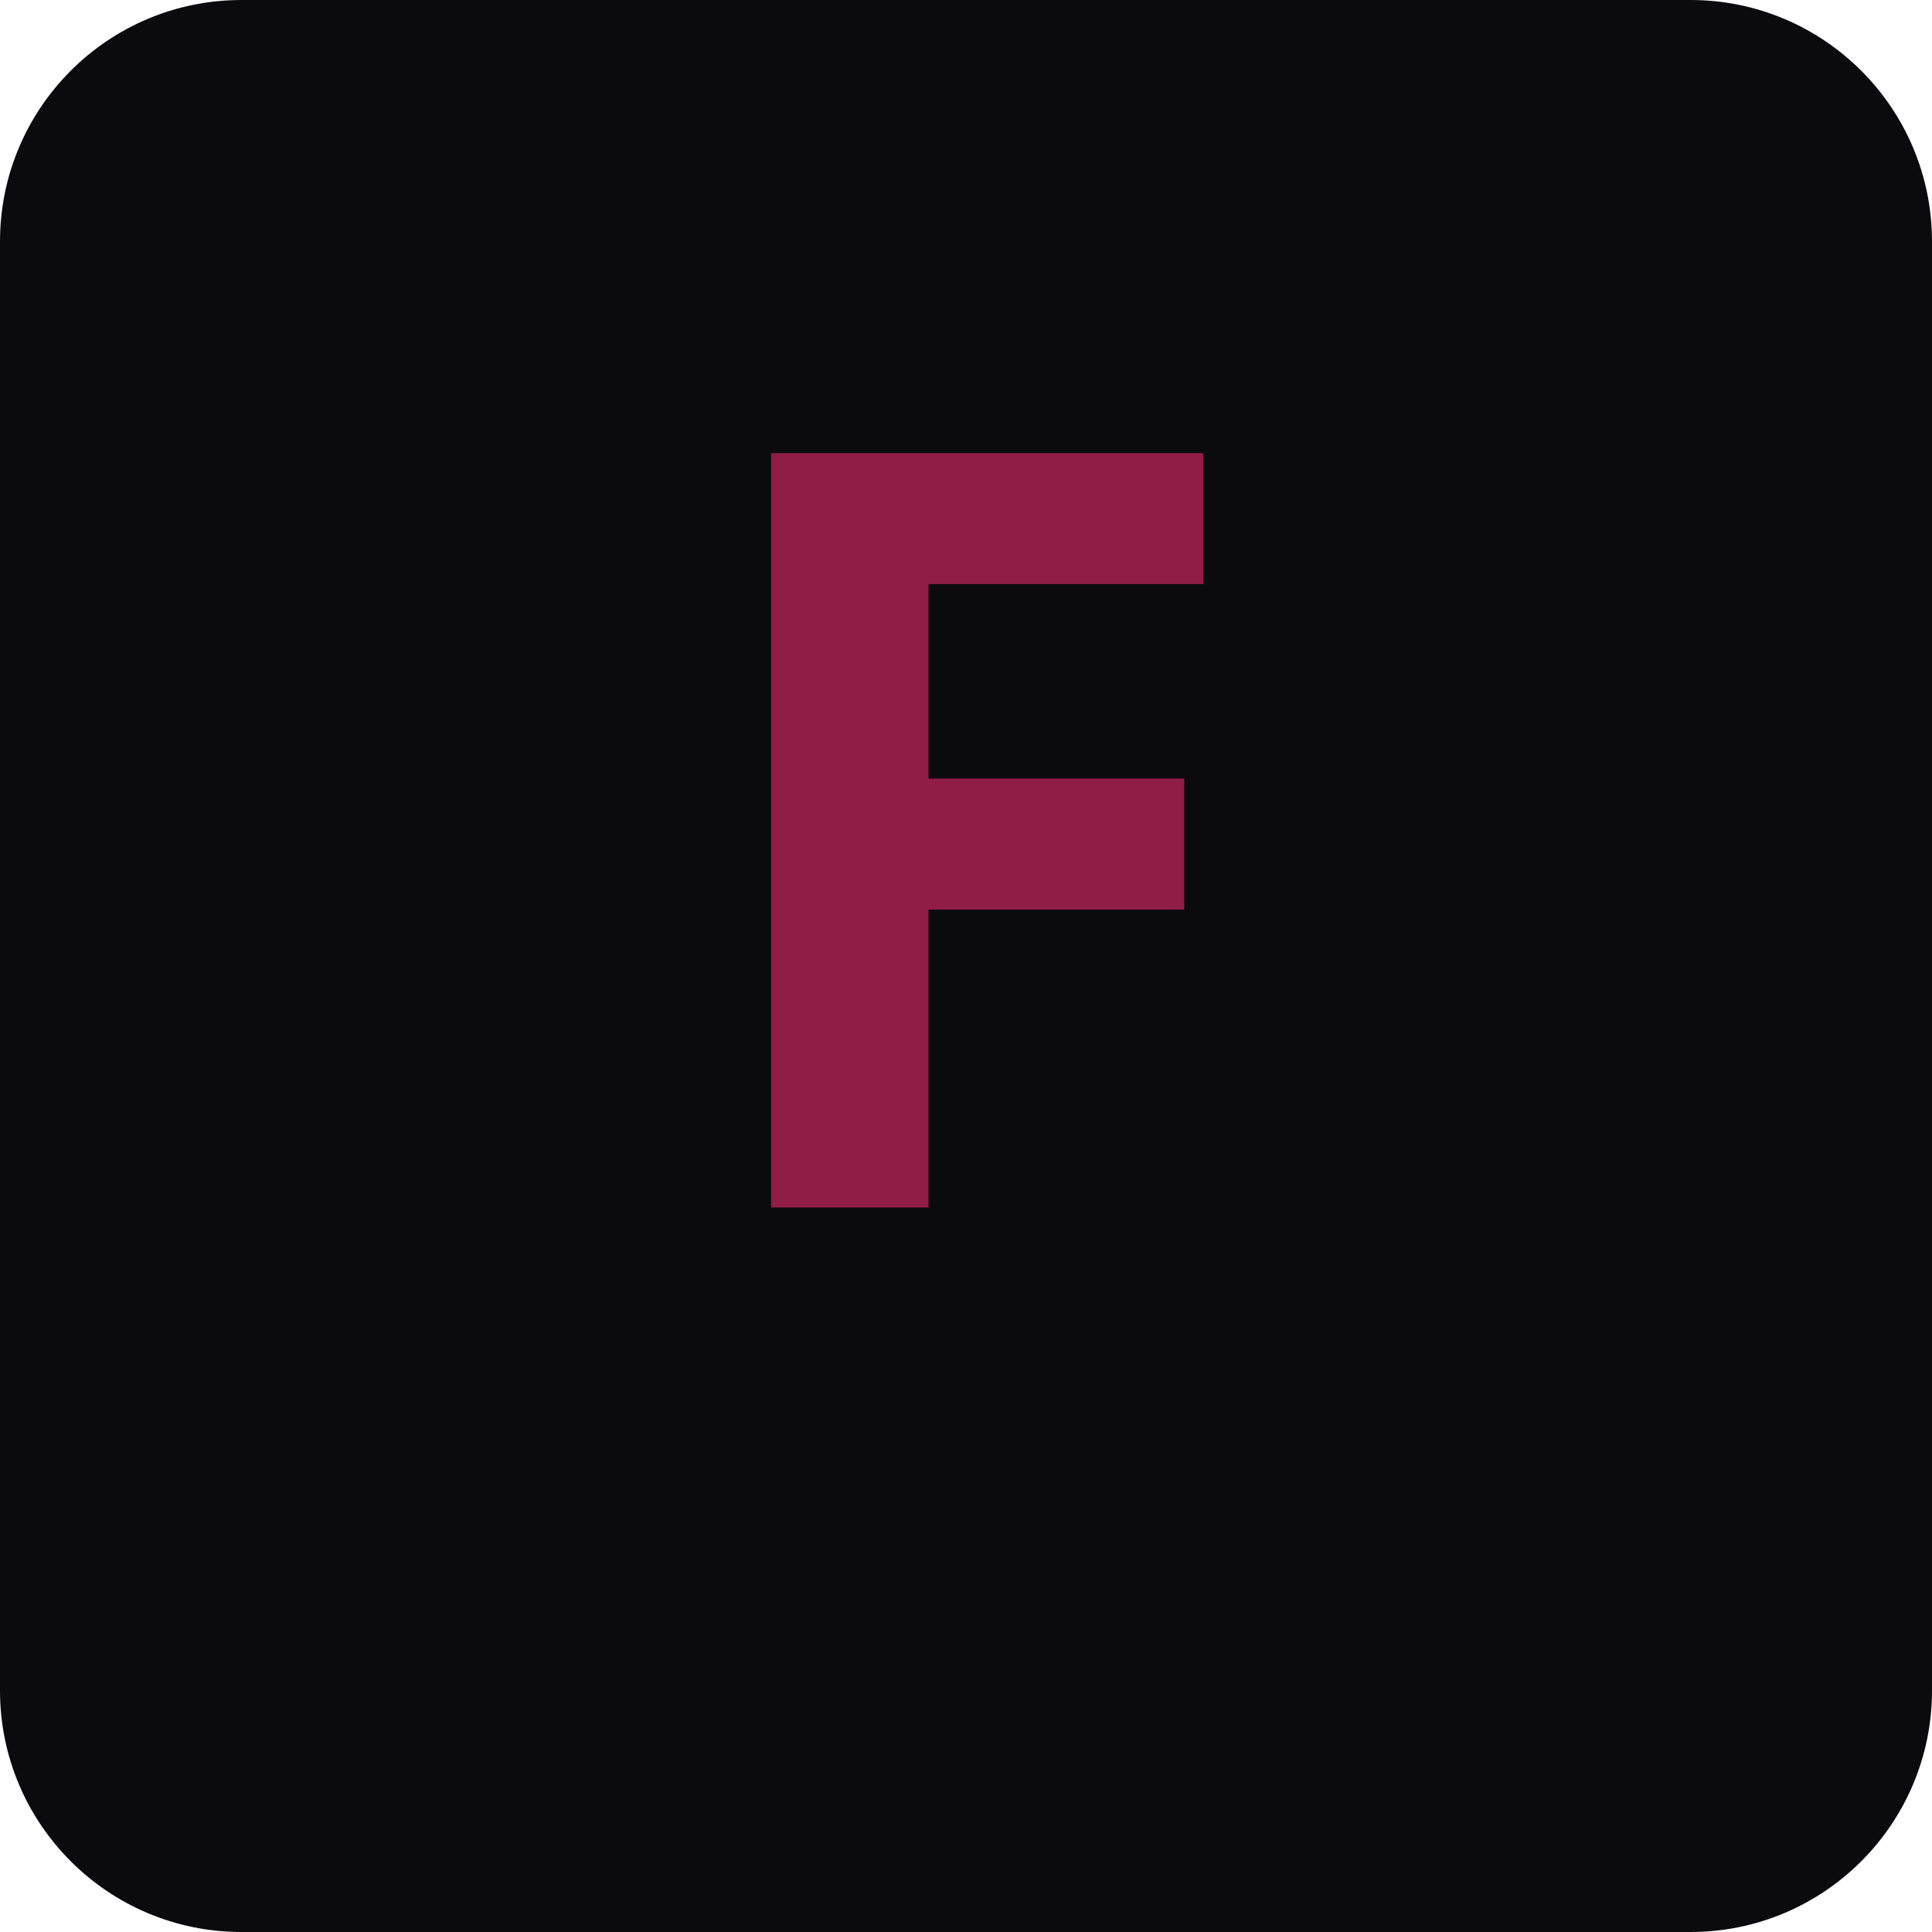
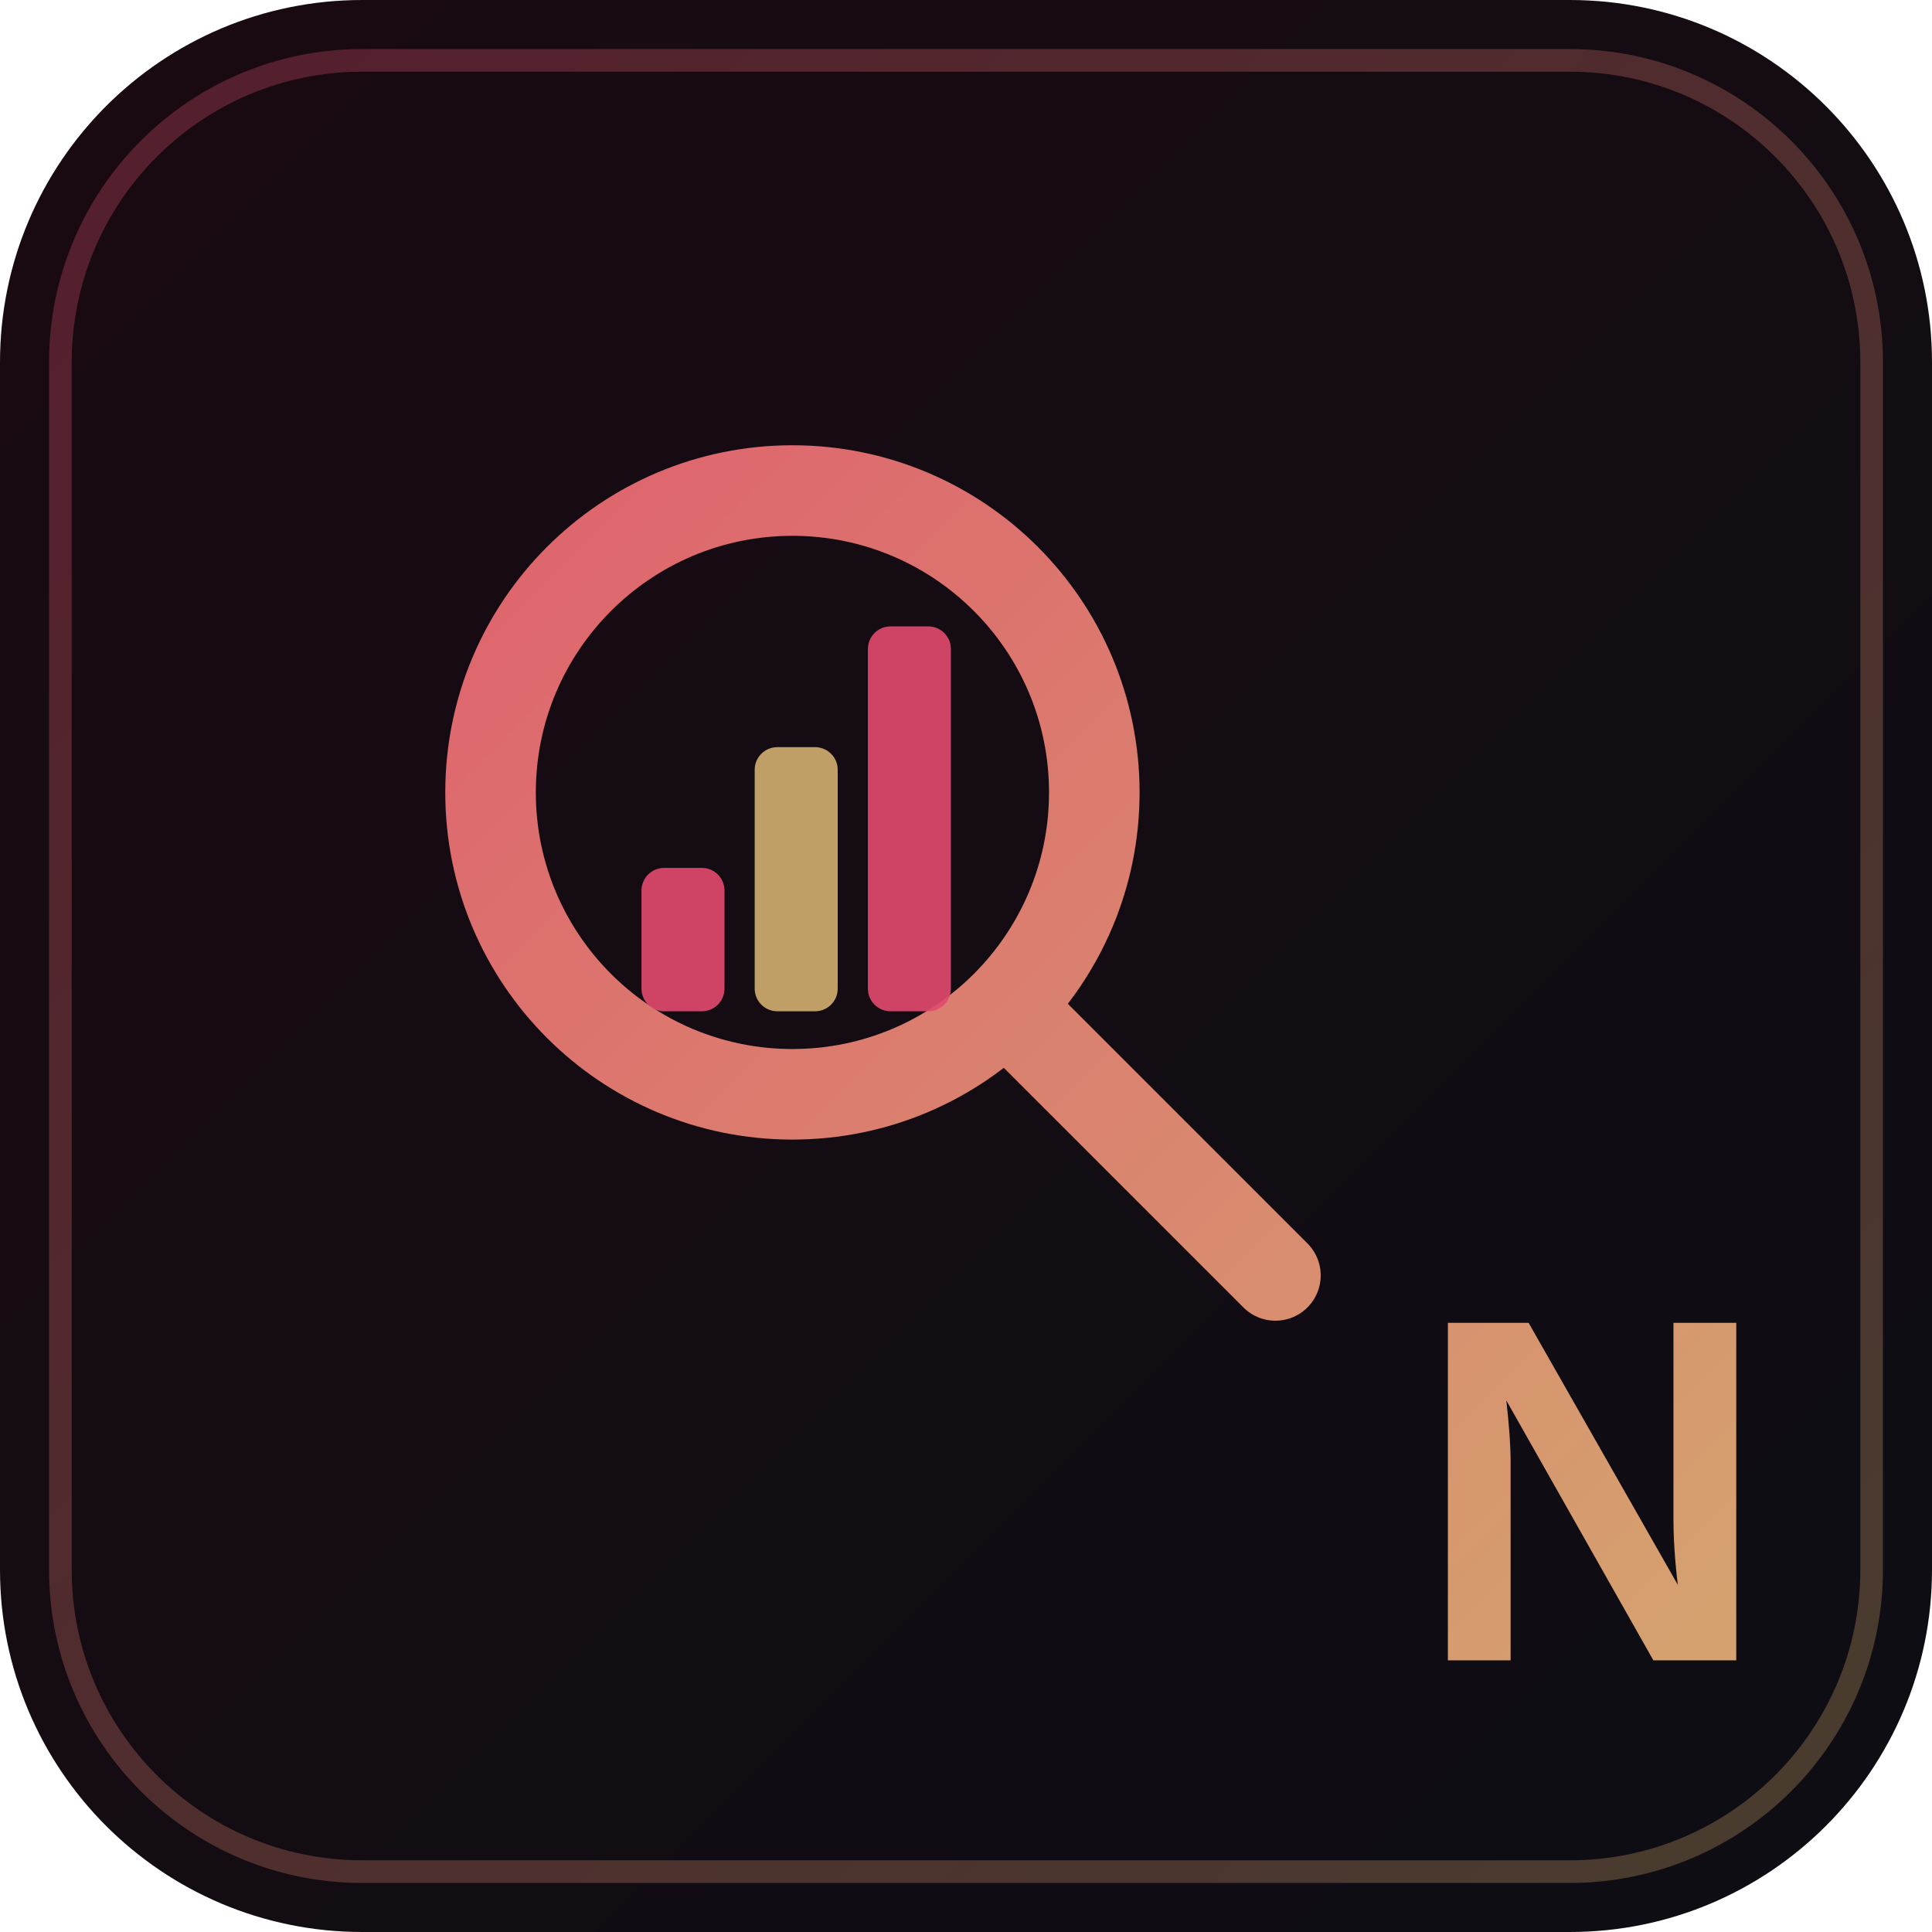
<svg xmlns="http://www.w3.org/2000/svg" viewBox="0 0 512 512">
-   <rect width="512" height="512" rx="64" fill="#0a0a0f" />
-   <text x="256" y="320" font-size="280" font-weight="bold" fill="#8f1d46" text-anchor="middle" font-family="sans-serif">F</text>
+   <defs>
+     <linearGradient id="bg" x1="0" y1="0" x2="512" y2="512" gradientUnits="userSpaceOnUse">
+       <stop stop-color="#1a0a12" />
+       <stop offset="1" stop-color="#0d0d14" />
+     </linearGradient>
+     <linearGradient id="accent" x1="0" y1="0" x2="512" y2="512" gradientUnits="userSpaceOnUse">
+       <stop stop-color="#e34a6e" />
+       <stop offset="1" stop-color="#d3af6f" />
+     </linearGradient>
+   </defs>
+   <rect width="512" height="512" rx="96" fill="url(#bg)" />
+   <rect x="16" y="16" width="480" height="480" rx="80" fill="none" stroke="url(#accent)" stroke-width="6" stroke-opacity="0.3" />
+   <circle cx="210" cy="210" r="80" fill="none" stroke="url(#accent)" stroke-width="24" stroke-linecap="round" />
+   <line x1="268" y1="268" x2="338" y2="338" stroke="url(#accent)" stroke-width="24" stroke-linecap="round" />
+   <rect x="170" y="230" width="22" height="38" rx="6" fill="#e34a6e" opacity="0.9" />
+   <rect x="200" y="198" width="22" height="70" rx="6" fill="#d3af6f" opacity="0.9" />
+   <rect x="230" y="166" width="22" height="102" rx="6" fill="#e34a6e" opacity="0.9" />
+   <text x="375" y="440" font-family="'Helvetica Neue',Arial,sans-serif" font-size="130" font-weight="800" fill="url(#accent)">N</text>
</svg>
